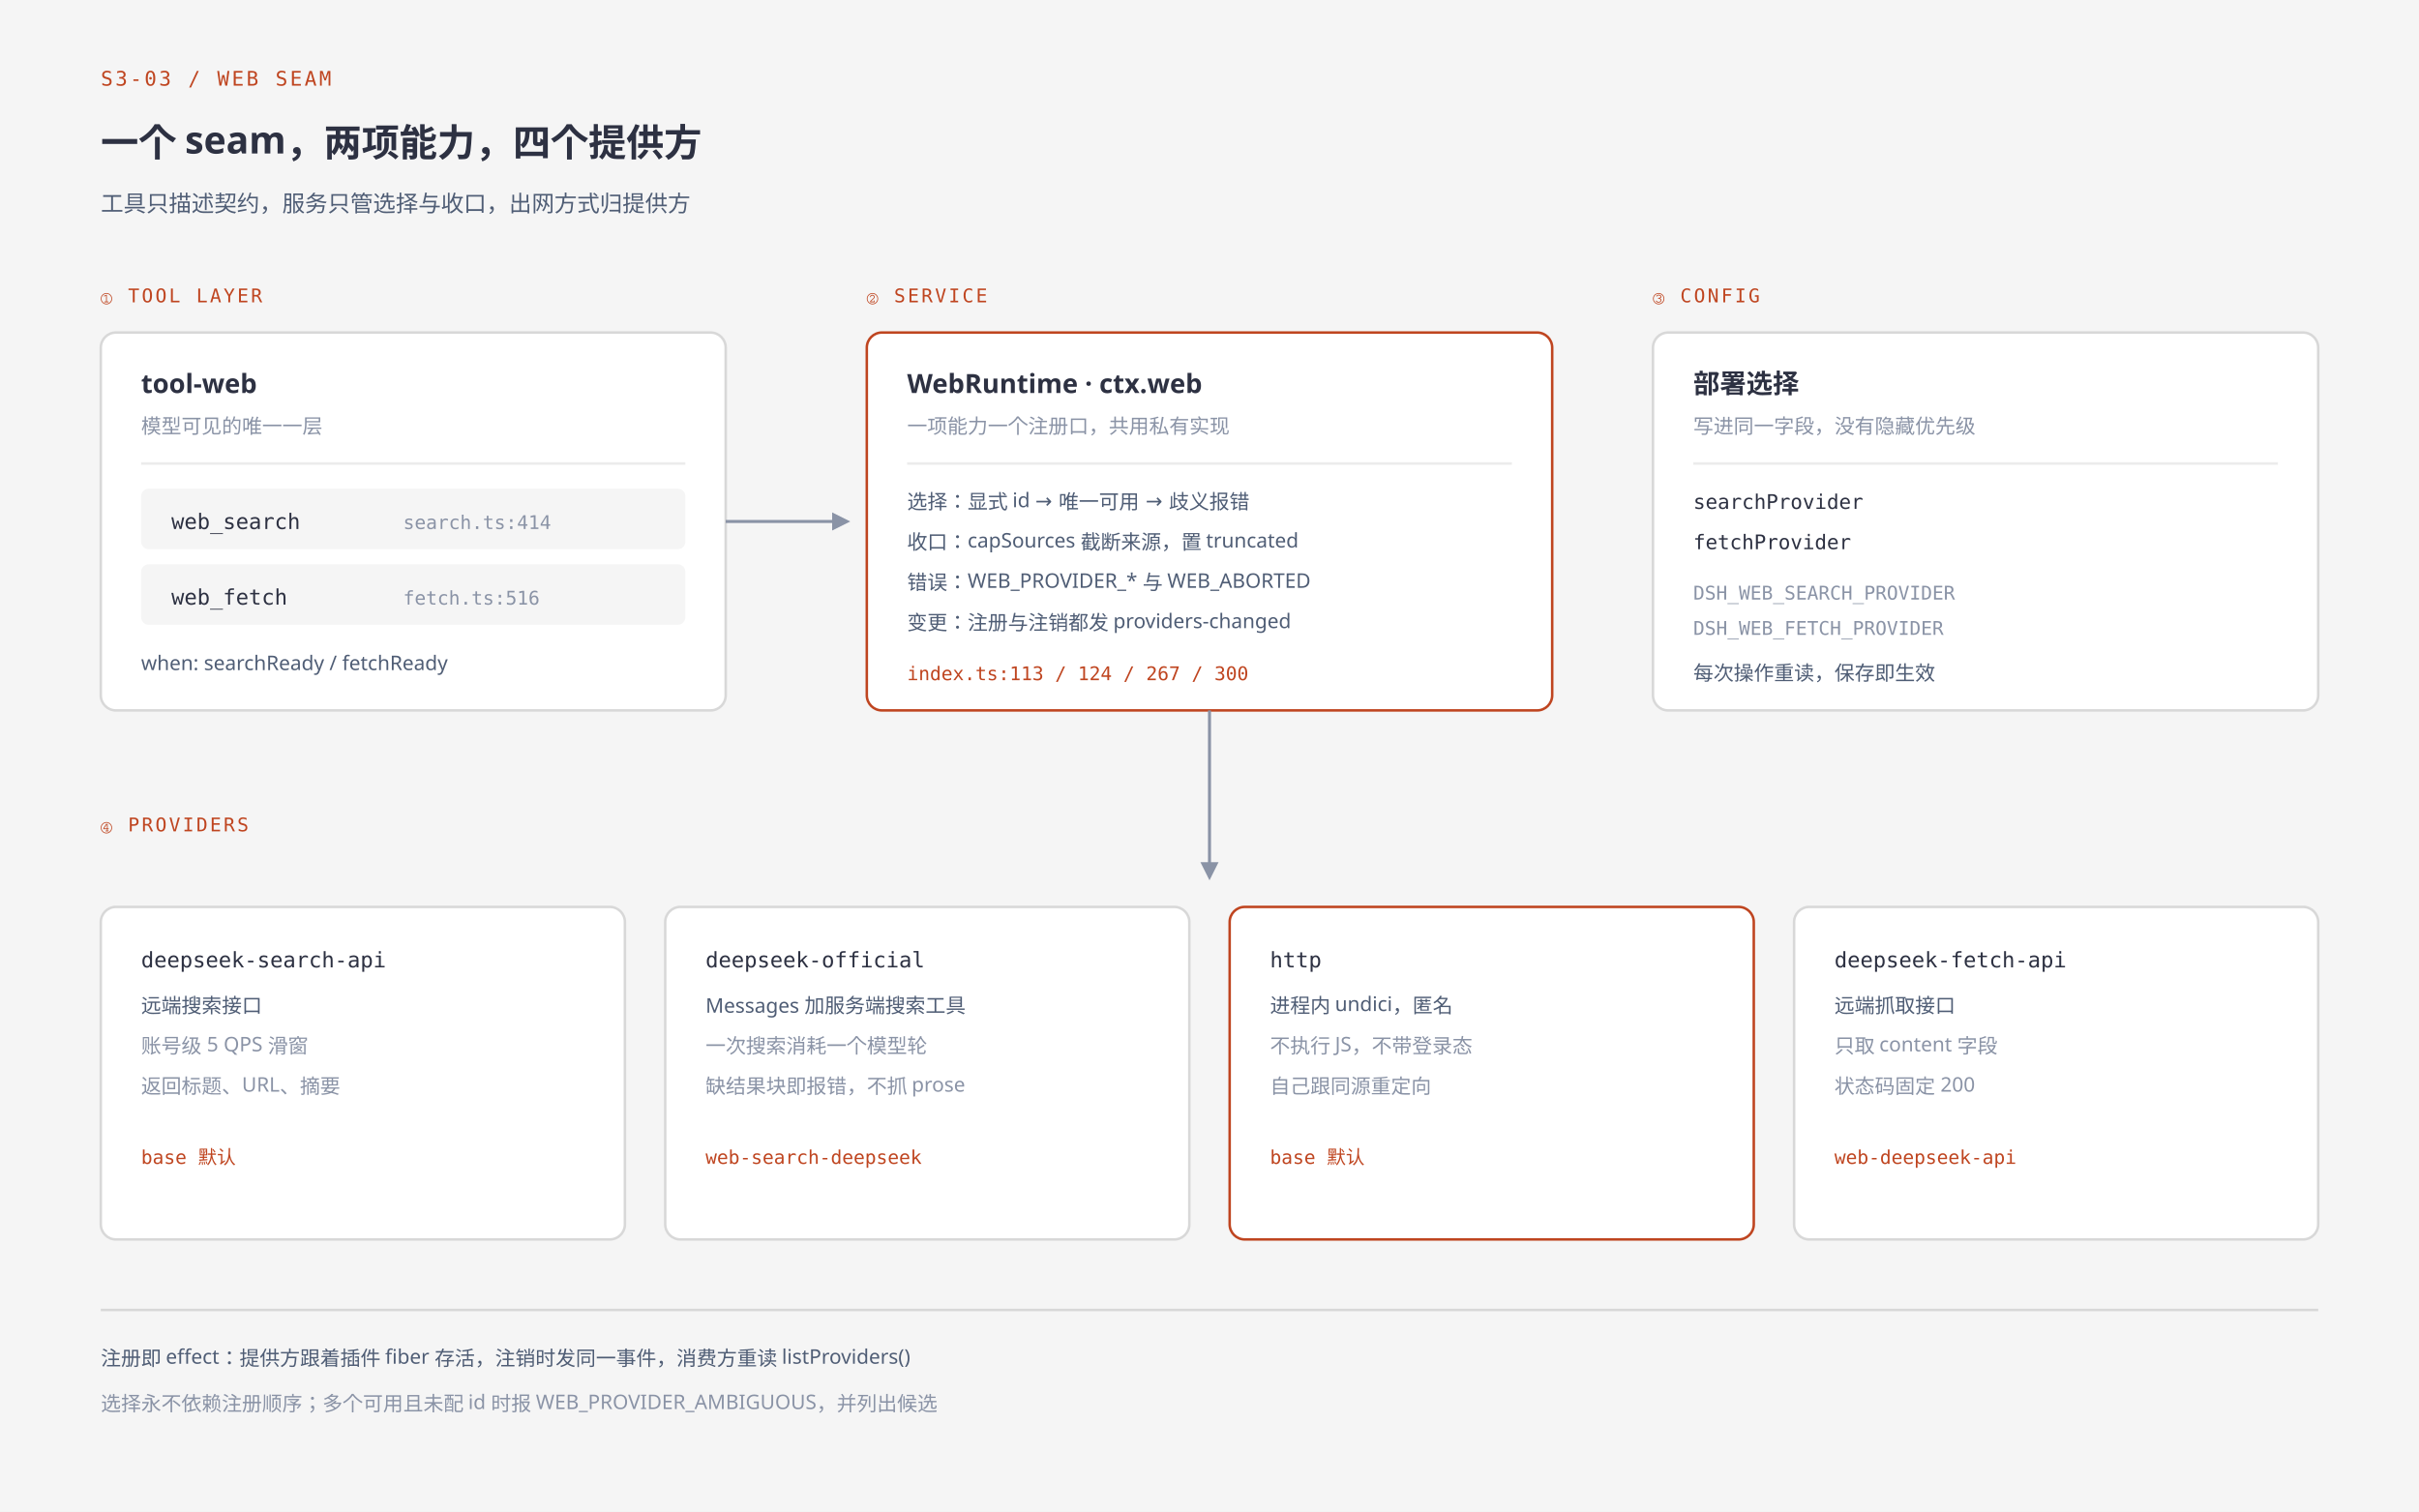
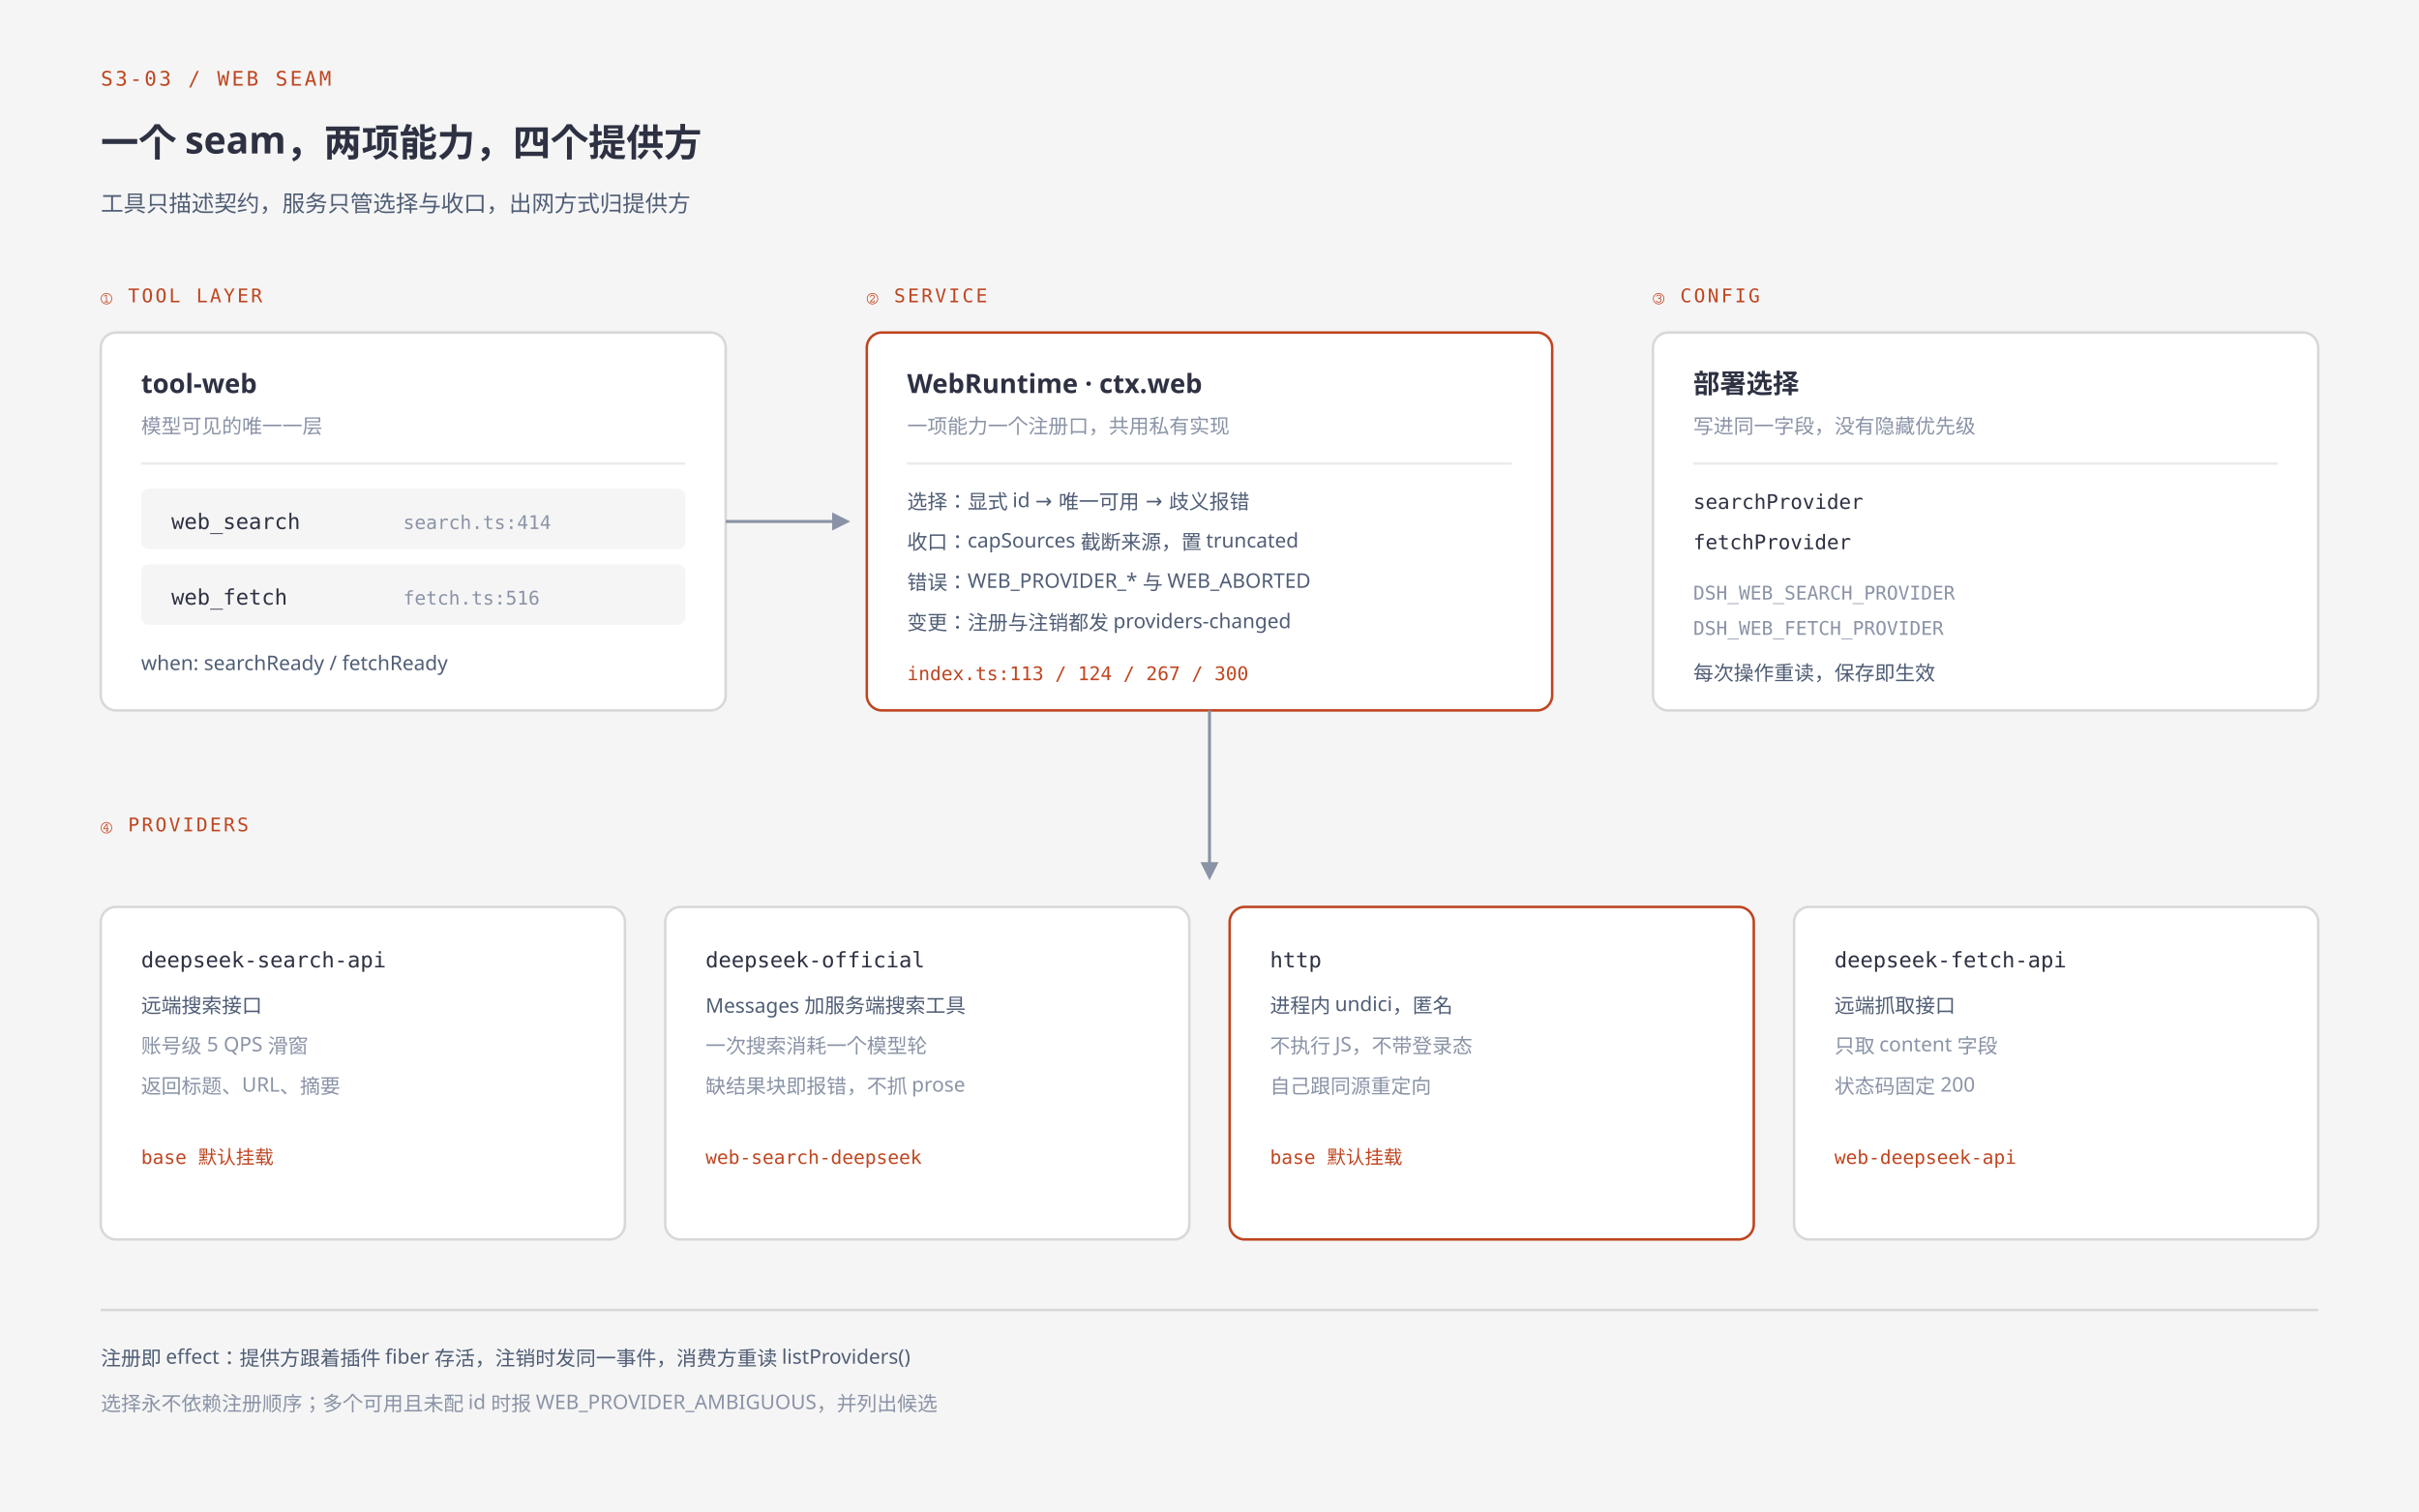
<svg xmlns="http://www.w3.org/2000/svg" width="960" height="600" viewBox="0 0 960 600" role="img" aria-labelledby="f01-t f01-d">
  <defs>
    <marker id="f01-a" viewBox="0 0 10 10" refX="8" refY="5" markerWidth="6" markerHeight="6" orient="auto-start-reverse">
      <path d="M 0 0 L 10 5 L 0 10 z" fill="#8a93a6" />
    </marker>
    <marker id="f01-acc" viewBox="0 0 10 10" refX="8" refY="5" markerWidth="6" markerHeight="6" orient="auto-start-reverse">
      <path d="M 0 0 L 10 5 L 0 10 z" fill="#bf4520" />
    </marker>
  </defs>
  <rect width="960" height="600" fill="#f5f5f5" />
  <text x="40" y="34" font-family="'Geist Mono','SF Mono',ui-monospace,monospace" font-size="8" letter-spacing="0.12em" fill="#bf4520">S3-03 / WEB SEAM</text>
  <text x="40" y="62" font-family="'Geist','PingFang SC','Noto Sans SC',system-ui,sans-serif" font-size="15" font-weight="600" fill="#2d3142">一个 seam，两项能力，四个提供方</text>
  <text x="40" y="84" font-family="'Geist','PingFang SC','Noto Sans SC',system-ui,sans-serif" font-size="9" fill="#4f5d75">工具只描述契约，服务只管选择与收口，出网方式归提供方</text>
  <text x="40" y="120" font-family="'Geist Mono','SF Mono',ui-monospace,monospace" font-size="7.5" letter-spacing="0.12em" fill="#bf4520">① TOOL LAYER</text>
  <rect x="40" y="132" width="248" height="150" rx="6" fill="#ffffff" stroke="#d8d8d8" stroke-width="1" />
  <text x="56" y="156" font-family="'Geist','PingFang SC','Noto Sans SC',system-ui,sans-serif" font-size="10.5" font-weight="600" fill="#2d3142">tool-web</text>
  <text x="56" y="172" font-family="'Geist','PingFang SC','Noto Sans SC',system-ui,sans-serif" font-size="8" fill="#8a93a6">模型可见的唯一一层</text>
  <line x1="56" y1="184" x2="272" y2="184" stroke="#ececec" stroke-width="1" />
  <rect x="56" y="194" width="216" height="24" rx="3" fill="#f5f5f5" />
  <text x="68" y="210" font-family="'Geist Mono','SF Mono',ui-monospace,monospace" font-size="8.5" fill="#2d3142">web_search</text>
  <text x="160" y="210" font-family="'Geist Mono','SF Mono',ui-monospace,monospace" font-size="7.5" fill="#8a93a6">search.ts:414</text>
  <rect x="56" y="224" width="216" height="24" rx="3" fill="#f5f5f5" />
  <text x="68" y="240" font-family="'Geist Mono','SF Mono',ui-monospace,monospace" font-size="8.5" fill="#2d3142">web_fetch</text>
  <text x="160" y="240" font-family="'Geist Mono','SF Mono',ui-monospace,monospace" font-size="7.5" fill="#8a93a6">fetch.ts:516</text>
  <text x="56" y="266" font-family="'Geist','PingFang SC','Noto Sans SC',system-ui,sans-serif" font-size="8" fill="#4f5d75">when: searchReady / fetchReady</text>
  <line x1="288" y1="207" x2="336" y2="207" stroke="#8a93a6" stroke-width="1.2" marker-end="url(#f01-a)" />
  <text x="344" y="120" font-family="'Geist Mono','SF Mono',ui-monospace,monospace" font-size="7.5" letter-spacing="0.12em" fill="#bf4520">② SERVICE</text>
  <rect x="344" y="132" width="272" height="150" rx="6" fill="#ffffff" stroke="#bf4520" stroke-width="1" />
  <text x="360" y="156" font-family="'Geist','PingFang SC','Noto Sans SC',system-ui,sans-serif" font-size="10.5" font-weight="600" fill="#2d3142">WebRuntime · ctx.web</text>
  <text x="360" y="172" font-family="'Geist','PingFang SC','Noto Sans SC',system-ui,sans-serif" font-size="8" fill="#8a93a6">一项能力一个注册口，共用私有实现</text>
  <line x1="360" y1="184" x2="600" y2="184" stroke="#ececec" stroke-width="1" />
  <text x="360" y="202" font-family="'Geist','PingFang SC','Noto Sans SC',system-ui,sans-serif" font-size="8" fill="#4f5d75">选择：显式 id → 唯一可用 → 歧义报错</text>
  <text x="360" y="218" font-family="'Geist','PingFang SC','Noto Sans SC',system-ui,sans-serif" font-size="8" fill="#4f5d75">收口：capSources 截断来源，置 truncated</text>
  <text x="360" y="234" font-family="'Geist','PingFang SC','Noto Sans SC',system-ui,sans-serif" font-size="8" fill="#4f5d75">错误：WEB_PROVIDER_* 与 WEB_ABORTED</text>
  <text x="360" y="250" font-family="'Geist','PingFang SC','Noto Sans SC',system-ui,sans-serif" font-size="8" fill="#4f5d75">变更：注册与注销都发 providers-changed</text>
  <text x="360" y="270" font-family="'Geist Mono','SF Mono',ui-monospace,monospace" font-size="7.5" fill="#bf4520">index.ts:113 / 124 / 267 / 300</text>
  <text x="656" y="120" font-family="'Geist Mono','SF Mono',ui-monospace,monospace" font-size="7.5" letter-spacing="0.12em" fill="#bf4520">③ CONFIG</text>
  <rect x="656" y="132" width="264" height="150" rx="6" fill="#ffffff" stroke="#d8d8d8" stroke-width="1" />
  <text x="672" y="156" font-family="'Geist','PingFang SC','Noto Sans SC',system-ui,sans-serif" font-size="10.5" font-weight="600" fill="#2d3142">部署选择</text>
  <text x="672" y="172" font-family="'Geist','PingFang SC','Noto Sans SC',system-ui,sans-serif" font-size="8" fill="#8a93a6">写进同一字段，没有隐藏优先级</text>
  <line x1="672" y1="184" x2="904" y2="184" stroke="#ececec" stroke-width="1" />
  <text x="672" y="202" font-family="'Geist Mono','SF Mono',ui-monospace,monospace" font-size="8" fill="#2d3142">searchProvider</text>
  <text x="672" y="218" font-family="'Geist Mono','SF Mono',ui-monospace,monospace" font-size="8" fill="#2d3142">fetchProvider</text>
  <text x="672" y="238" font-family="'Geist Mono','SF Mono',ui-monospace,monospace" font-size="7.5" fill="#8a93a6">DSH_WEB_SEARCH_PROVIDER</text>
  <text x="672" y="252" font-family="'Geist Mono','SF Mono',ui-monospace,monospace" font-size="7.5" fill="#8a93a6">DSH_WEB_FETCH_PROVIDER</text>
  <text x="672" y="270" font-family="'Geist','PingFang SC','Noto Sans SC',system-ui,sans-serif" font-size="8" fill="#4f5d75">每次操作重读，保存即生效</text>
  <text x="40" y="330" font-family="'Geist Mono','SF Mono',ui-monospace,monospace" font-size="7.5" letter-spacing="0.12em" fill="#bf4520">④ PROVIDERS</text>
  <line x1="480" y1="282" x2="480" y2="348" stroke="#8a93a6" stroke-width="1.2" marker-end="url(#f01-a)" />
  <rect x="40" y="360" width="208" height="132" rx="6" fill="#ffffff" stroke="#d8d8d8" />
  <text x="56" y="384" font-family="'Geist Mono','SF Mono',ui-monospace,monospace" font-size="8.5" fill="#2d3142">deepseek-search-api</text>
  <text x="56" y="402" font-family="'Geist','PingFang SC','Noto Sans SC',system-ui,sans-serif" font-size="8" fill="#4f5d75">远端搜索接口</text>
  <text x="56" y="418" font-family="'Geist','PingFang SC','Noto Sans SC',system-ui,sans-serif" font-size="8" fill="#8a93a6">账号级 5 QPS 滑窗</text>
  <text x="56" y="434" font-family="'Geist','PingFang SC','Noto Sans SC',system-ui,sans-serif" font-size="8" fill="#8a93a6">返回标题、URL、摘要</text>
-   <text x="56" y="462" font-family="'Geist Mono','SF Mono',ui-monospace,monospace" font-size="7.5" fill="#bf4520">base 默认</text>
+   <text x="56" y="462" font-family="'Geist Mono','SF Mono',ui-monospace,monospace" font-size="7.5" fill="#bf4520">base 默认挂载</text>
  <rect x="264" y="360" width="208" height="132" rx="6" fill="#ffffff" stroke="#d8d8d8" />
  <text x="280" y="384" font-family="'Geist Mono','SF Mono',ui-monospace,monospace" font-size="8.5" fill="#2d3142">deepseek-official</text>
  <text x="280" y="402" font-family="'Geist','PingFang SC','Noto Sans SC',system-ui,sans-serif" font-size="8" fill="#4f5d75">Messages 加服务端搜索工具</text>
  <text x="280" y="418" font-family="'Geist','PingFang SC','Noto Sans SC',system-ui,sans-serif" font-size="8" fill="#8a93a6">一次搜索消耗一个模型轮</text>
  <text x="280" y="434" font-family="'Geist','PingFang SC','Noto Sans SC',system-ui,sans-serif" font-size="8" fill="#8a93a6">缺结果块即报错，不抓 prose</text>
  <text x="280" y="462" font-family="'Geist Mono','SF Mono',ui-monospace,monospace" font-size="7.5" fill="#bf4520">web-search-deepseek</text>
  <rect x="488" y="360" width="208" height="132" rx="6" fill="#ffffff" stroke="#bf4520" />
  <text x="504" y="384" font-family="'Geist Mono','SF Mono',ui-monospace,monospace" font-size="8.5" fill="#2d3142">http</text>
  <text x="504" y="402" font-family="'Geist','PingFang SC','Noto Sans SC',system-ui,sans-serif" font-size="8" fill="#4f5d75">进程内 undici，匿名</text>
  <text x="504" y="418" font-family="'Geist','PingFang SC','Noto Sans SC',system-ui,sans-serif" font-size="8" fill="#8a93a6">不执行 JS，不带登录态</text>
  <text x="504" y="434" font-family="'Geist','PingFang SC','Noto Sans SC',system-ui,sans-serif" font-size="8" fill="#8a93a6">自己跟同源重定向</text>
-   <text x="504" y="462" font-family="'Geist Mono','SF Mono',ui-monospace,monospace" font-size="7.5" fill="#bf4520">base 默认</text>
+   <text x="504" y="462" font-family="'Geist Mono','SF Mono',ui-monospace,monospace" font-size="7.5" fill="#bf4520">base 默认挂载</text>
  <rect x="712" y="360" width="208" height="132" rx="6" fill="#ffffff" stroke="#d8d8d8" />
  <text x="728" y="384" font-family="'Geist Mono','SF Mono',ui-monospace,monospace" font-size="8.5" fill="#2d3142">deepseek-fetch-api</text>
  <text x="728" y="402" font-family="'Geist','PingFang SC','Noto Sans SC',system-ui,sans-serif" font-size="8" fill="#4f5d75">远端抓取接口</text>
  <text x="728" y="418" font-family="'Geist','PingFang SC','Noto Sans SC',system-ui,sans-serif" font-size="8" fill="#8a93a6">只取 content 字段</text>
  <text x="728" y="434" font-family="'Geist','PingFang SC','Noto Sans SC',system-ui,sans-serif" font-size="8" fill="#8a93a6">状态码固定 200</text>
  <text x="728" y="462" font-family="'Geist Mono','SF Mono',ui-monospace,monospace" font-size="7.5" fill="#bf4520">web-deepseek-api</text>
  <line x1="40" y1="520" x2="920" y2="520" stroke="#d8d8d8" stroke-width="1" />
  <text x="40" y="542" font-family="'Geist','PingFang SC','Noto Sans SC',system-ui,sans-serif" font-size="8" fill="#4f5d75">注册即 effect：提供方跟着插件 fiber 存活，注销时发同一事件，消费方重读 listProviders()</text>
  <text x="40" y="560" font-family="'Geist','PingFang SC','Noto Sans SC',system-ui,sans-serif" font-size="8" fill="#8a93a6">选择永不依赖注册顺序；多个可用且未配 id 时报 WEB_PROVIDER_AMBIGUOUS，并列出候选</text>
</svg>
